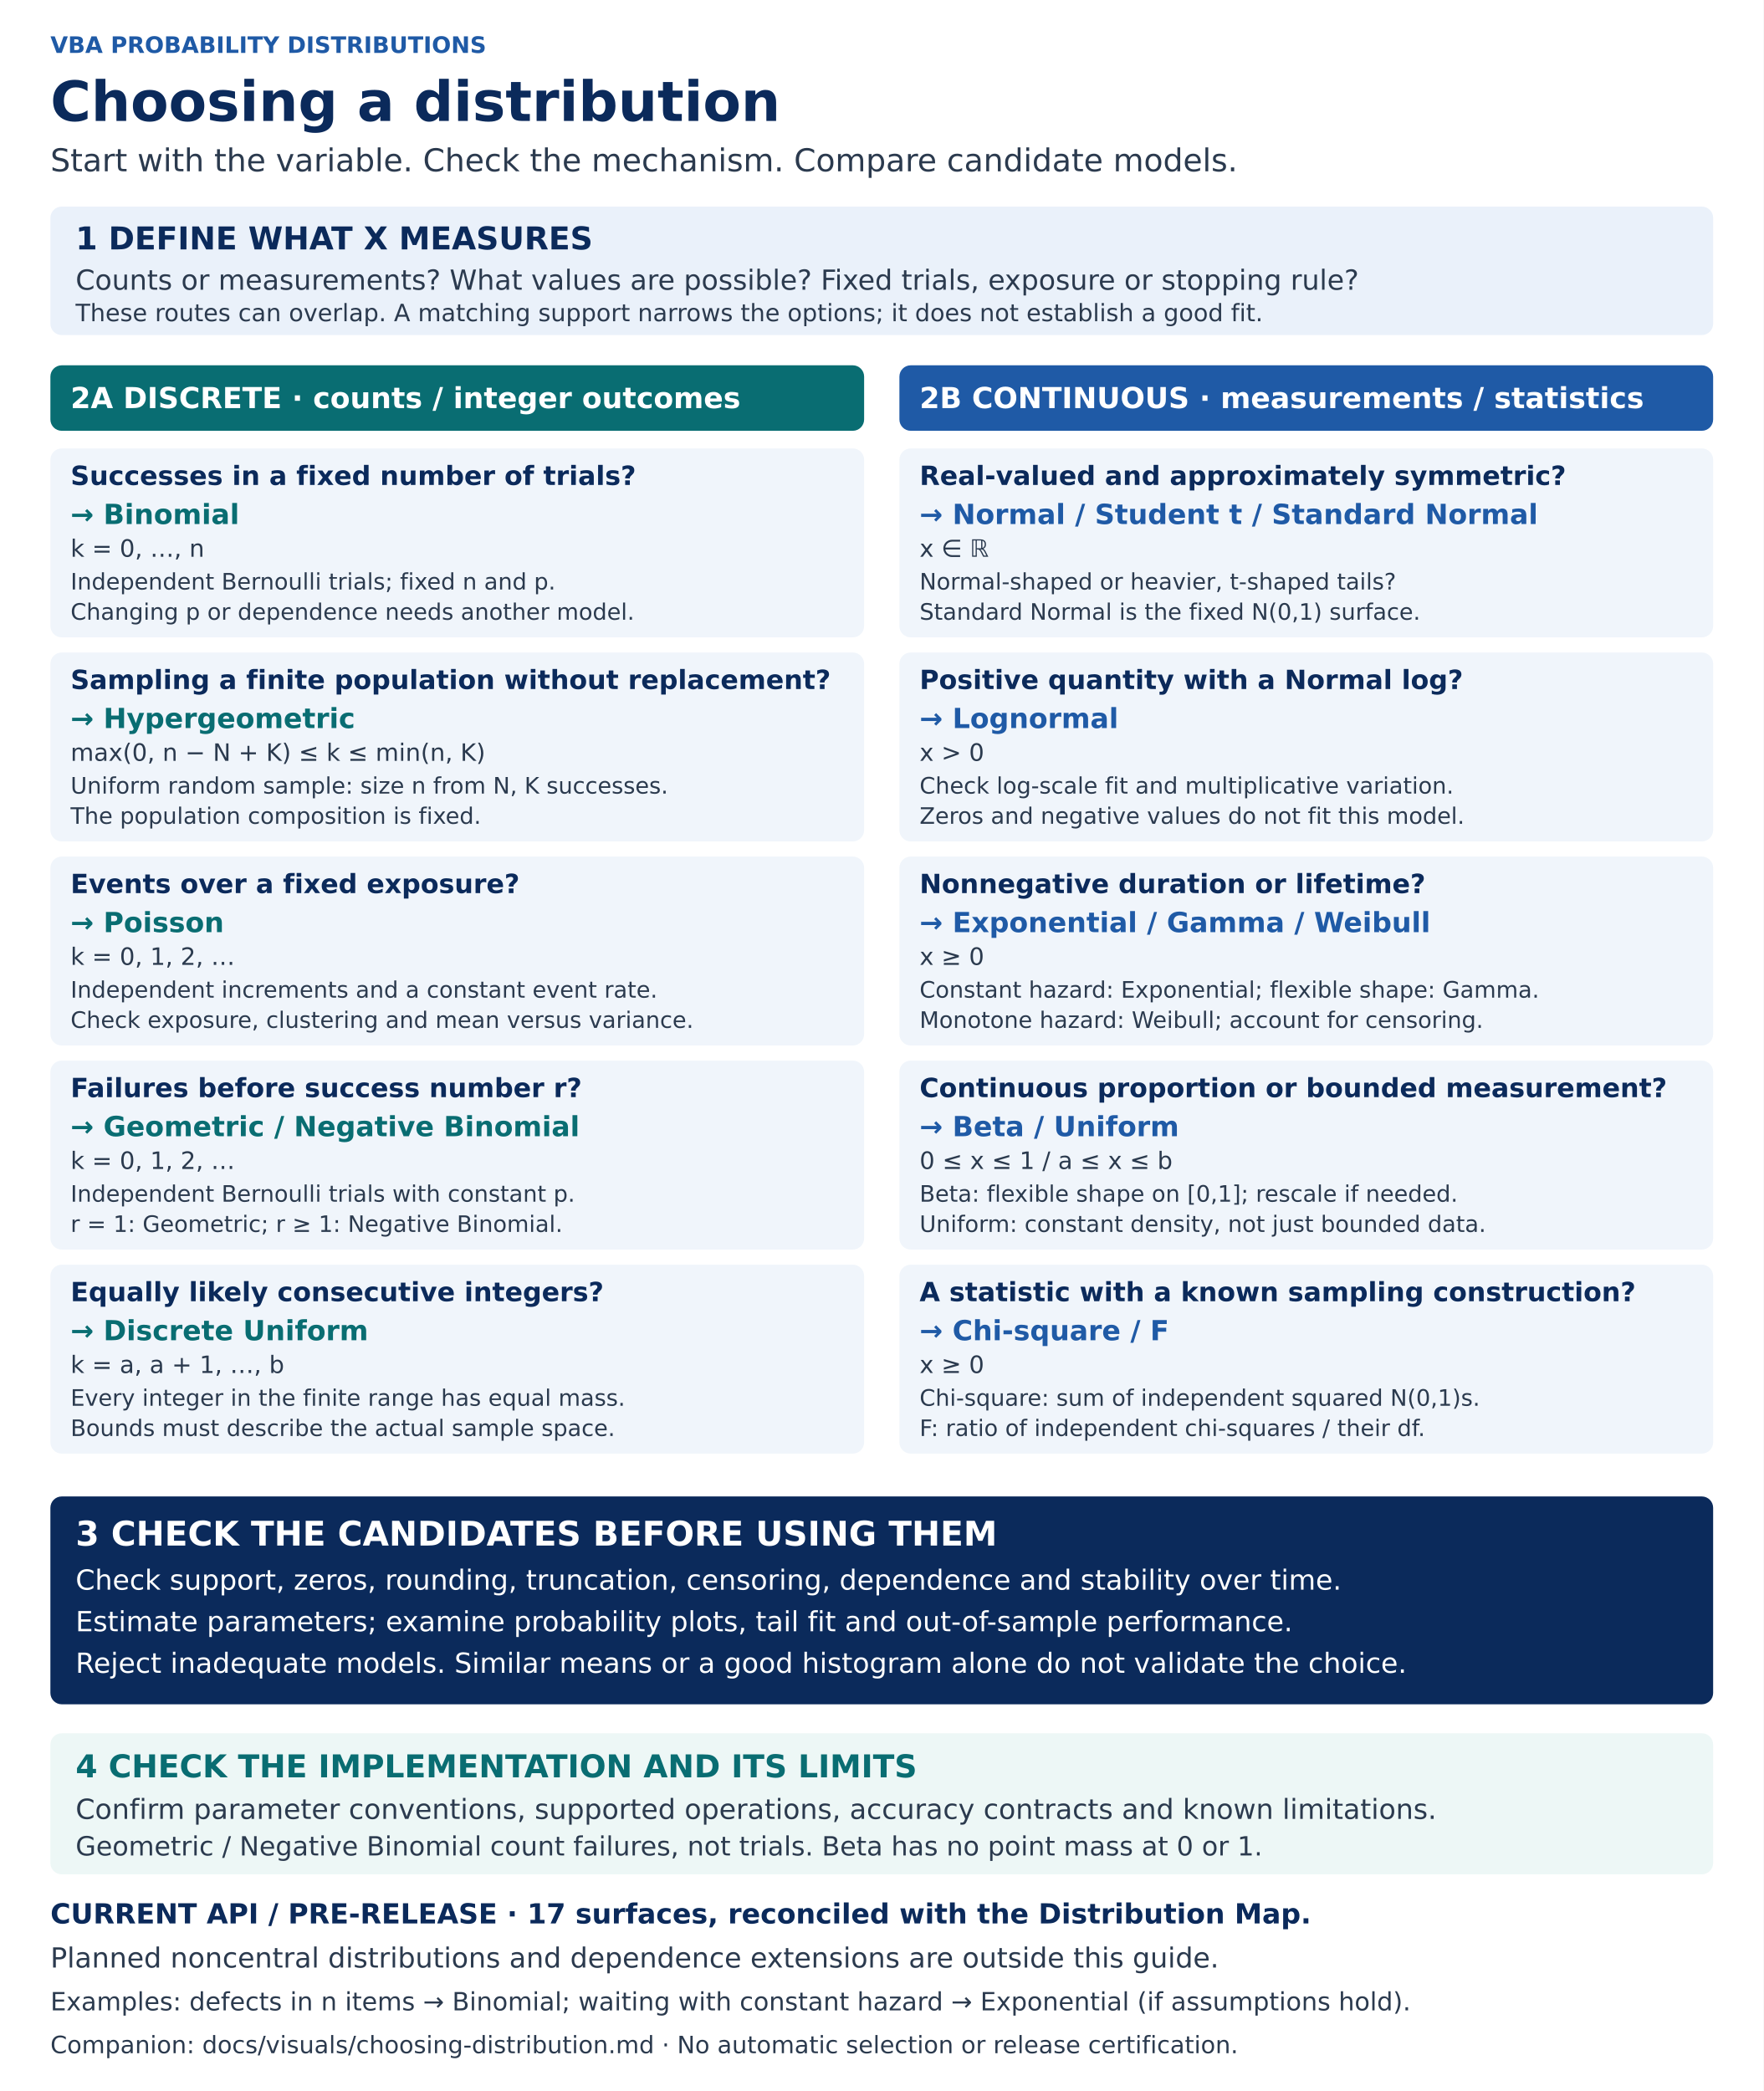
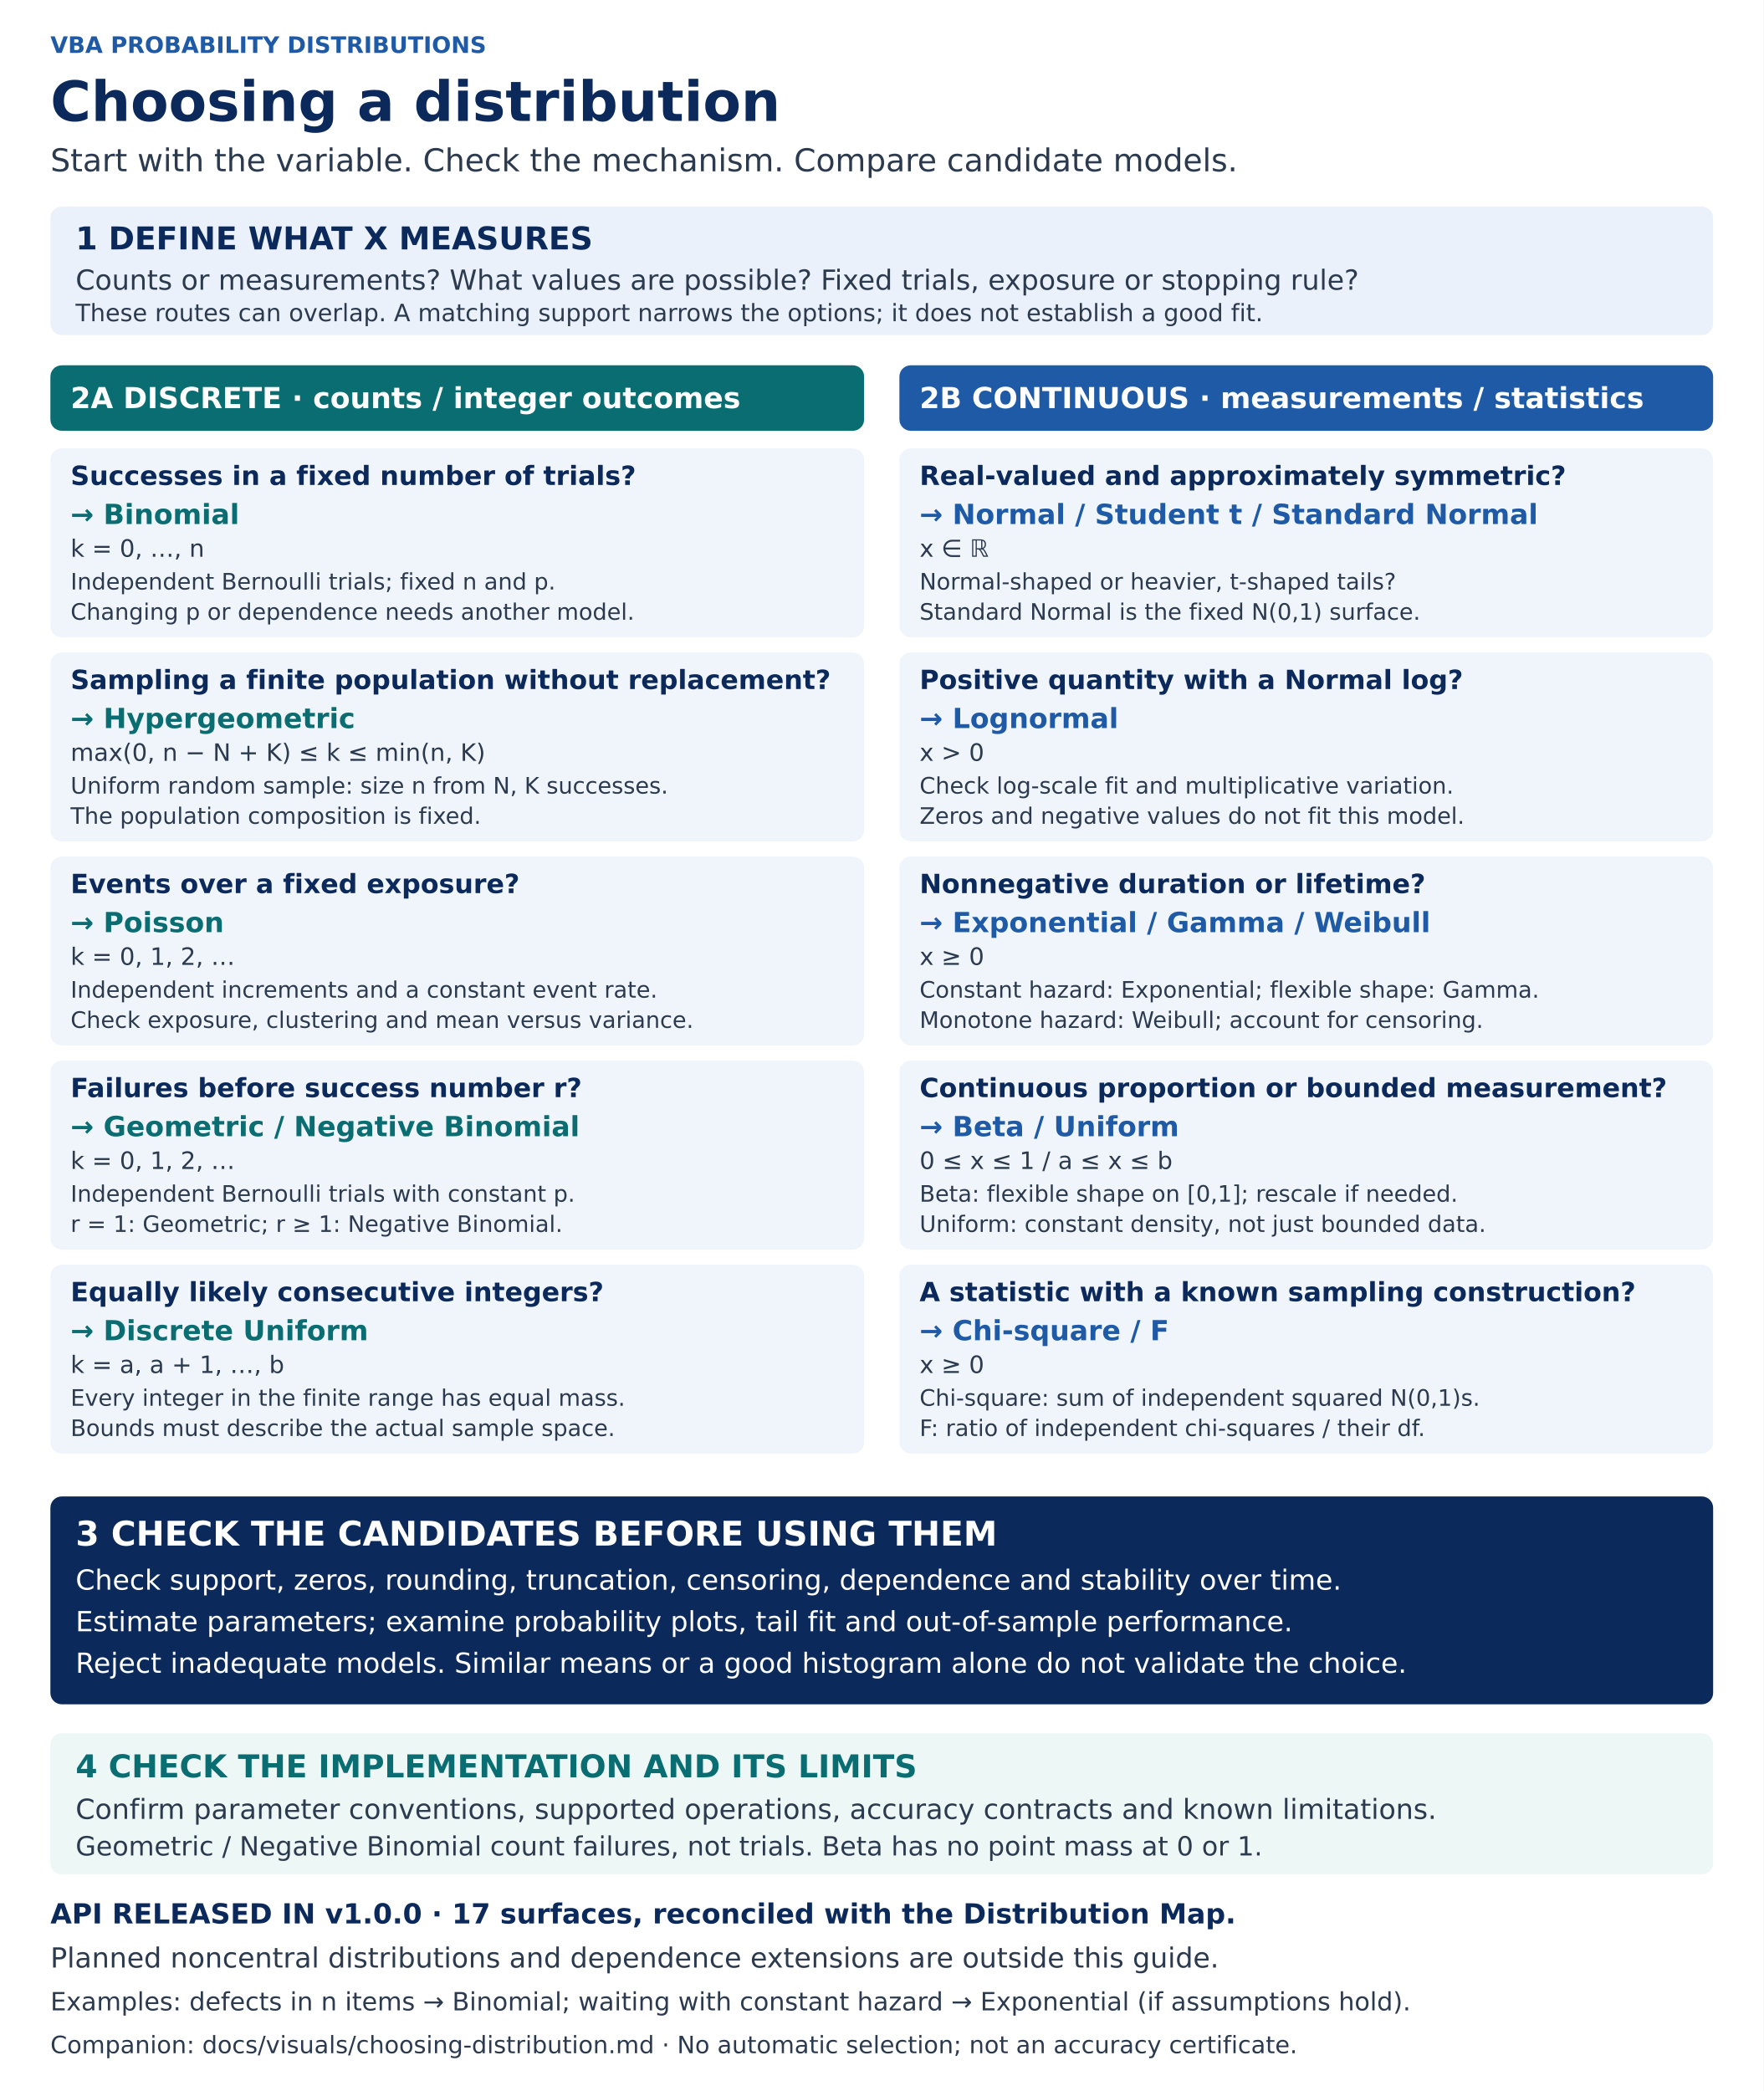
<svg xmlns="http://www.w3.org/2000/svg" width="1400" height="1660" viewBox="0 0 1400 1660" role="img" aria-labelledby="title desc">
  <rect width="1400" height="1660" fill="white" />
  <g font-family="DejaVu Sans, Arial, sans-serif">
    <text x="40" y="42" font-size="18" fill="#1F5AA6" font-weight="bold">VBA PROBABILITY DISTRIBUTIONS</text>
    <text x="40" y="96" font-size="44" fill="#0B2A5B" font-weight="bold">Choosing a distribution</text>
    <text x="40" y="136" font-size="25" fill="#2B3A4E" font-weight="normal">Start with the variable. Check the mechanism. Compare candidate models.</text>
    <rect x="40" y="164" width="1320" height="102" rx="9" fill="#EAF1FA" />
    <text x="60" y="198" font-size="25" fill="#0B2A5B" font-weight="bold">1  DEFINE WHAT X MEASURES</text>
    <text x="60" y="230" font-size="22" fill="#2B3A4E" font-weight="normal">Counts or measurements? What values are possible? Fixed trials, exposure or stopping rule?</text>
    <text x="60" y="255" font-size="19" fill="#2B3A4E" font-weight="normal">These routes can overlap. A matching support narrows the options; it does not establish a good fit.</text>
    <rect x="40" y="290" width="646" height="52" rx="9" fill="#096D72" />
    <text x="56" y="324" font-size="23" fill="white" font-weight="bold">2A  DISCRETE · counts / integer outcomes</text>
    <rect x="40" y="356" width="646" height="150" rx="9" fill="#F0F5FB" />
    <text x="56" y="385" font-size="21" fill="#0B2A5B" font-weight="bold">Successes in a fixed number of trials?</text>
    <text x="56" y="416" font-size="22" fill="#096D72" font-weight="bold">→ Binomial</text>
    <text x="56" y="442" font-size="19" fill="#2B3A4E" font-weight="normal">k = 0, …, n</text>
    <text x="56" y="468" font-size="18" fill="#2B3A4E" font-weight="normal">Independent Bernoulli trials; fixed n and p.</text>
    <text x="56" y="492" font-size="18" fill="#2B3A4E" font-weight="normal">Changing p or dependence needs another model.</text>
    <rect x="40" y="518" width="646" height="150" rx="9" fill="#F0F5FB" />
    <text x="56" y="547" font-size="21" fill="#0B2A5B" font-weight="bold">Sampling a finite population without replacement?</text>
    <text x="56" y="578" font-size="22" fill="#096D72" font-weight="bold">→ Hypergeometric</text>
    <text x="56" y="604" font-size="19" fill="#2B3A4E" font-weight="normal">max(0, n − N + K) ≤ k ≤ min(n, K)</text>
    <text x="56" y="630" font-size="18" fill="#2B3A4E" font-weight="normal">Uniform random sample: size n from N, K successes.</text>
    <text x="56" y="654" font-size="18" fill="#2B3A4E" font-weight="normal">The population composition is fixed.</text>
    <rect x="40" y="680" width="646" height="150" rx="9" fill="#F0F5FB" />
    <text x="56" y="709" font-size="21" fill="#0B2A5B" font-weight="bold">Events over a fixed exposure?</text>
    <text x="56" y="740" font-size="22" fill="#096D72" font-weight="bold">→ Poisson</text>
    <text x="56" y="766" font-size="19" fill="#2B3A4E" font-weight="normal">k = 0, 1, 2, …</text>
    <text x="56" y="792" font-size="18" fill="#2B3A4E" font-weight="normal">Independent increments and a constant event rate.</text>
    <text x="56" y="816" font-size="18" fill="#2B3A4E" font-weight="normal">Check exposure, clustering and mean versus variance.</text>
    <rect x="40" y="842" width="646" height="150" rx="9" fill="#F0F5FB" />
    <text x="56" y="871" font-size="21" fill="#0B2A5B" font-weight="bold">Failures before success number r?</text>
    <text x="56" y="902" font-size="22" fill="#096D72" font-weight="bold">→ Geometric / Negative Binomial</text>
    <text x="56" y="928" font-size="19" fill="#2B3A4E" font-weight="normal">k = 0, 1, 2, …</text>
    <text x="56" y="954" font-size="18" fill="#2B3A4E" font-weight="normal">Independent Bernoulli trials with constant p.</text>
    <text x="56" y="978" font-size="18" fill="#2B3A4E" font-weight="normal">r = 1: Geometric; r ≥ 1: Negative Binomial.</text>
    <rect x="40" y="1004" width="646" height="150" rx="9" fill="#F0F5FB" />
    <text x="56" y="1033" font-size="21" fill="#0B2A5B" font-weight="bold">Equally likely consecutive integers?</text>
    <text x="56" y="1064" font-size="22" fill="#096D72" font-weight="bold">→ Discrete Uniform</text>
    <text x="56" y="1090" font-size="19" fill="#2B3A4E" font-weight="normal">k = a, a + 1, …, b</text>
    <text x="56" y="1116" font-size="18" fill="#2B3A4E" font-weight="normal">Every integer in the finite range has equal mass.</text>
    <text x="56" y="1140" font-size="18" fill="#2B3A4E" font-weight="normal">Bounds must describe the actual sample space.</text>
    <rect x="714" y="290" width="646" height="52" rx="9" fill="#1F5AA6" />
    <text x="730" y="324" font-size="23" fill="white" font-weight="bold">2B  CONTINUOUS · measurements / statistics</text>
    <rect x="714" y="356" width="646" height="150" rx="9" fill="#F0F5FB" />
    <text x="730" y="385" font-size="21" fill="#0B2A5B" font-weight="bold">Real-valued and approximately symmetric?</text>
    <text x="730" y="416" font-size="22" fill="#1F5AA6" font-weight="bold">→ Normal / Student t / Standard Normal</text>
    <text x="730" y="442" font-size="19" fill="#2B3A4E" font-weight="normal">x ∈ ℝ</text>
    <text x="730" y="468" font-size="18" fill="#2B3A4E" font-weight="normal">Normal-shaped or heavier, t-shaped tails?</text>
    <text x="730" y="492" font-size="18" fill="#2B3A4E" font-weight="normal">Standard Normal is the fixed N(0,1) surface.</text>
    <rect x="714" y="518" width="646" height="150" rx="9" fill="#F0F5FB" />
    <text x="730" y="547" font-size="21" fill="#0B2A5B" font-weight="bold">Positive quantity with a Normal log?</text>
    <text x="730" y="578" font-size="22" fill="#1F5AA6" font-weight="bold">→ Lognormal</text>
    <text x="730" y="604" font-size="19" fill="#2B3A4E" font-weight="normal">x &gt; 0</text>
    <text x="730" y="630" font-size="18" fill="#2B3A4E" font-weight="normal">Check log-scale fit and multiplicative variation.</text>
    <text x="730" y="654" font-size="18" fill="#2B3A4E" font-weight="normal">Zeros and negative values do not fit this model.</text>
    <rect x="714" y="680" width="646" height="150" rx="9" fill="#F0F5FB" />
    <text x="730" y="709" font-size="21" fill="#0B2A5B" font-weight="bold">Nonnegative duration or lifetime?</text>
    <text x="730" y="740" font-size="22" fill="#1F5AA6" font-weight="bold">→ Exponential / Gamma / Weibull</text>
    <text x="730" y="766" font-size="19" fill="#2B3A4E" font-weight="normal">x ≥ 0</text>
    <text x="730" y="792" font-size="18" fill="#2B3A4E" font-weight="normal">Constant hazard: Exponential; flexible shape: Gamma.</text>
    <text x="730" y="816" font-size="18" fill="#2B3A4E" font-weight="normal">Monotone hazard: Weibull; account for censoring.</text>
    <rect x="714" y="842" width="646" height="150" rx="9" fill="#F0F5FB" />
    <text x="730" y="871" font-size="21" fill="#0B2A5B" font-weight="bold">Continuous proportion or bounded measurement?</text>
    <text x="730" y="902" font-size="22" fill="#1F5AA6" font-weight="bold">→ Beta / Uniform</text>
    <text x="730" y="928" font-size="19" fill="#2B3A4E" font-weight="normal">0 ≤ x ≤ 1  /  a ≤ x ≤ b</text>
    <text x="730" y="954" font-size="18" fill="#2B3A4E" font-weight="normal">Beta: flexible shape on [0,1]; rescale if needed.</text>
    <text x="730" y="978" font-size="18" fill="#2B3A4E" font-weight="normal">Uniform: constant density, not just bounded data.</text>
    <rect x="714" y="1004" width="646" height="150" rx="9" fill="#F0F5FB" />
    <text x="730" y="1033" font-size="21" fill="#0B2A5B" font-weight="bold">A statistic with a known sampling construction?</text>
    <text x="730" y="1064" font-size="22" fill="#1F5AA6" font-weight="bold">→ Chi-square / F</text>
    <text x="730" y="1090" font-size="19" fill="#2B3A4E" font-weight="normal">x ≥ 0</text>
    <text x="730" y="1116" font-size="18" fill="#2B3A4E" font-weight="normal">Chi-square: sum of independent squared N(0,1)s.</text>
    <text x="730" y="1140" font-size="18" fill="#2B3A4E" font-weight="normal">F: ratio of independent chi-squares / their df.</text>
    <rect x="40" y="1188" width="1320" height="165" rx="9" fill="#0B2A5B" />
    <text x="60" y="1227" font-size="27" fill="white" font-weight="bold">3  CHECK THE CANDIDATES BEFORE USING THEM</text>
    <text x="60" y="1262" font-size="22" fill="white" font-weight="normal">Check support, zeros, rounding, truncation, censoring, dependence and stability over time.</text>
    <text x="60" y="1295" font-size="22" fill="white" font-weight="normal">Estimate parameters; examine probability plots, tail fit and out-of-sample performance.</text>
    <text x="60" y="1328" font-size="22" fill="white" font-weight="normal">Reject inadequate models. Similar means or a good histogram alone do not validate the choice.</text>
    <rect x="40" y="1376" width="1320" height="112" rx="9" fill="#EDF7F6" />
    <text x="60" y="1411" font-size="25" fill="#096D72" font-weight="bold">4  CHECK THE IMPLEMENTATION AND ITS LIMITS</text>
    <text x="60" y="1444" font-size="22" fill="#2B3A4E" font-weight="normal">Confirm parameter conventions, supported operations, accuracy contracts and known limitations.</text>
    <text x="60" y="1473" font-size="21" fill="#2B3A4E" font-weight="normal">Geometric / Negative Binomial count failures, not trials. Beta has no point mass at 0 or 1.</text>
-     <text x="40" y="1527" font-size="22" fill="#0B2A5B" font-weight="bold">CURRENT API / PRE-RELEASE · 17 surfaces, reconciled with the Distribution Map.</text>
+     <text x="40" y="1527" font-size="22" fill="#0B2A5B" font-weight="bold">API RELEASED IN v1.0.0 · 17 surfaces, reconciled with the Distribution Map.</text>
    <text x="40" y="1562" font-size="22" fill="#2B3A4E" font-weight="normal">Planned noncentral distributions and dependence extensions are outside this guide.</text>
    <text x="40" y="1596" font-size="20" fill="#2B3A4E" font-weight="normal">Examples: defects in n items → Binomial; waiting with constant hazard → Exponential (if assumptions hold).</text>
-     <text x="40" y="1630" font-size="19" fill="#2B3A4E" font-weight="normal">Companion: docs/visuals/choosing-distribution.md · No automatic selection or release certification.</text>
+     <text x="40" y="1630" font-size="19" fill="#2B3A4E" font-weight="normal">Companion: docs/visuals/choosing-distribution.md · No automatic selection; not an accuracy certificate.</text>
  </g>
</svg>
